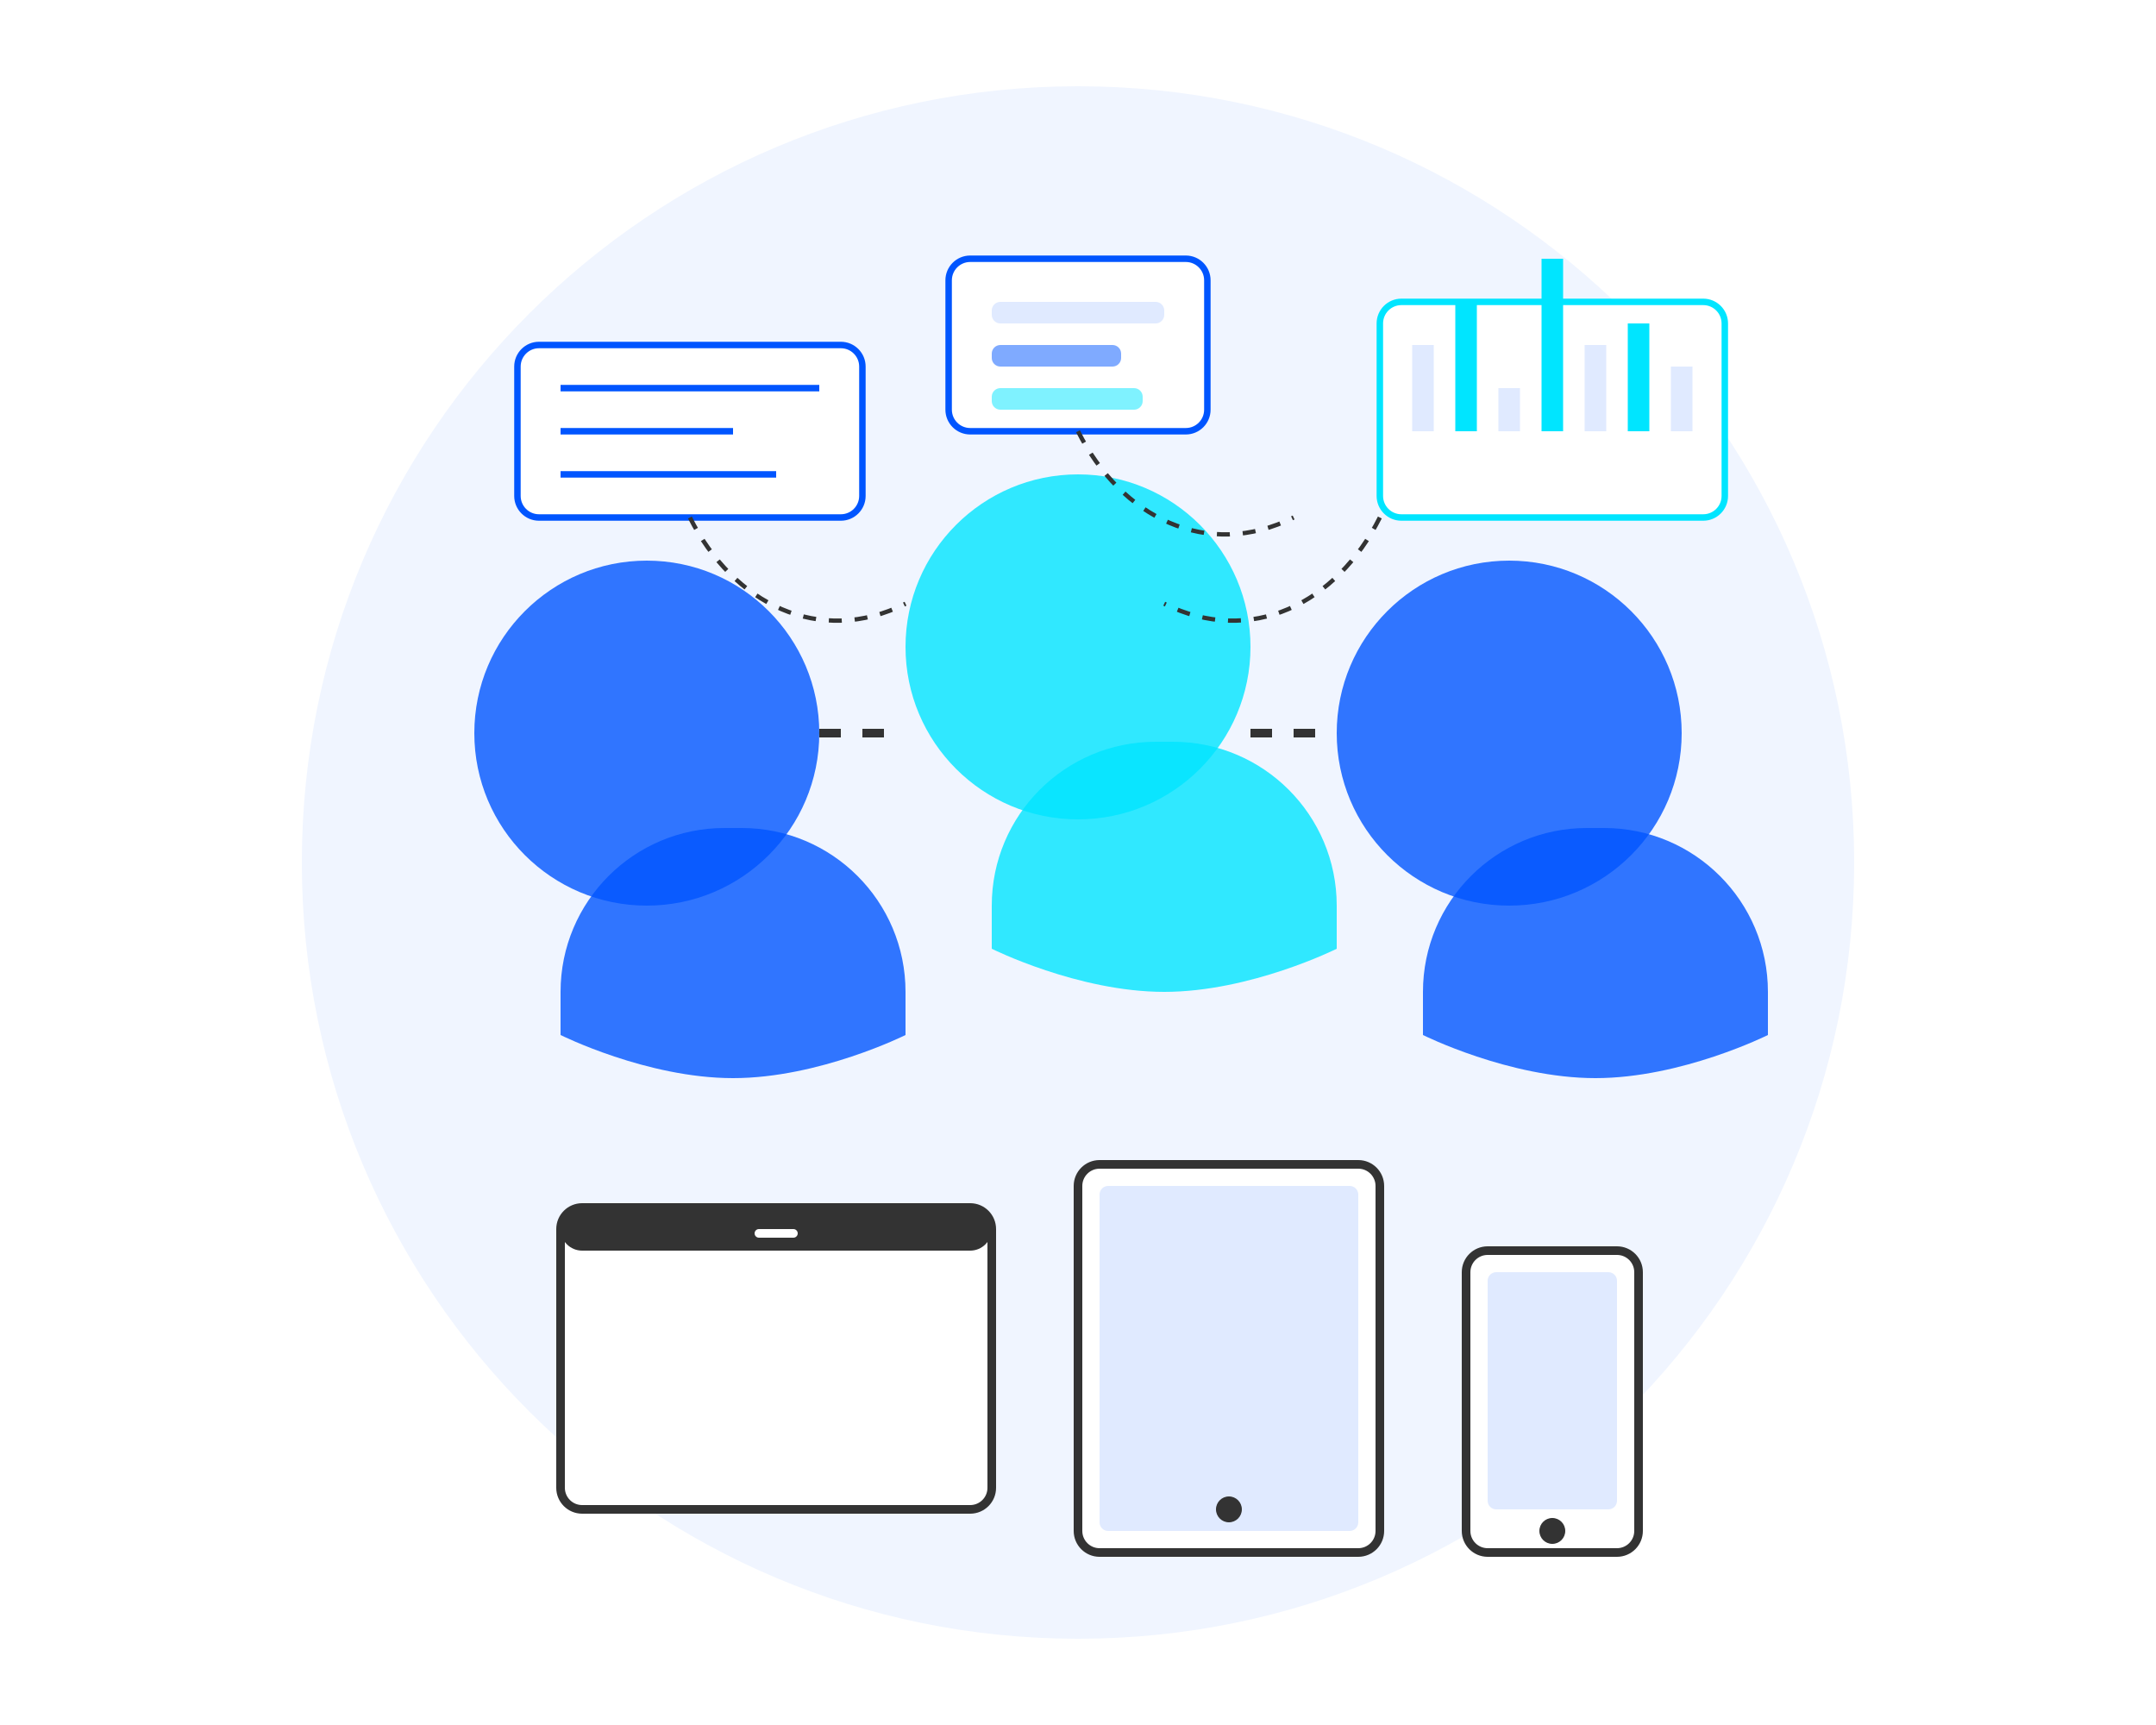
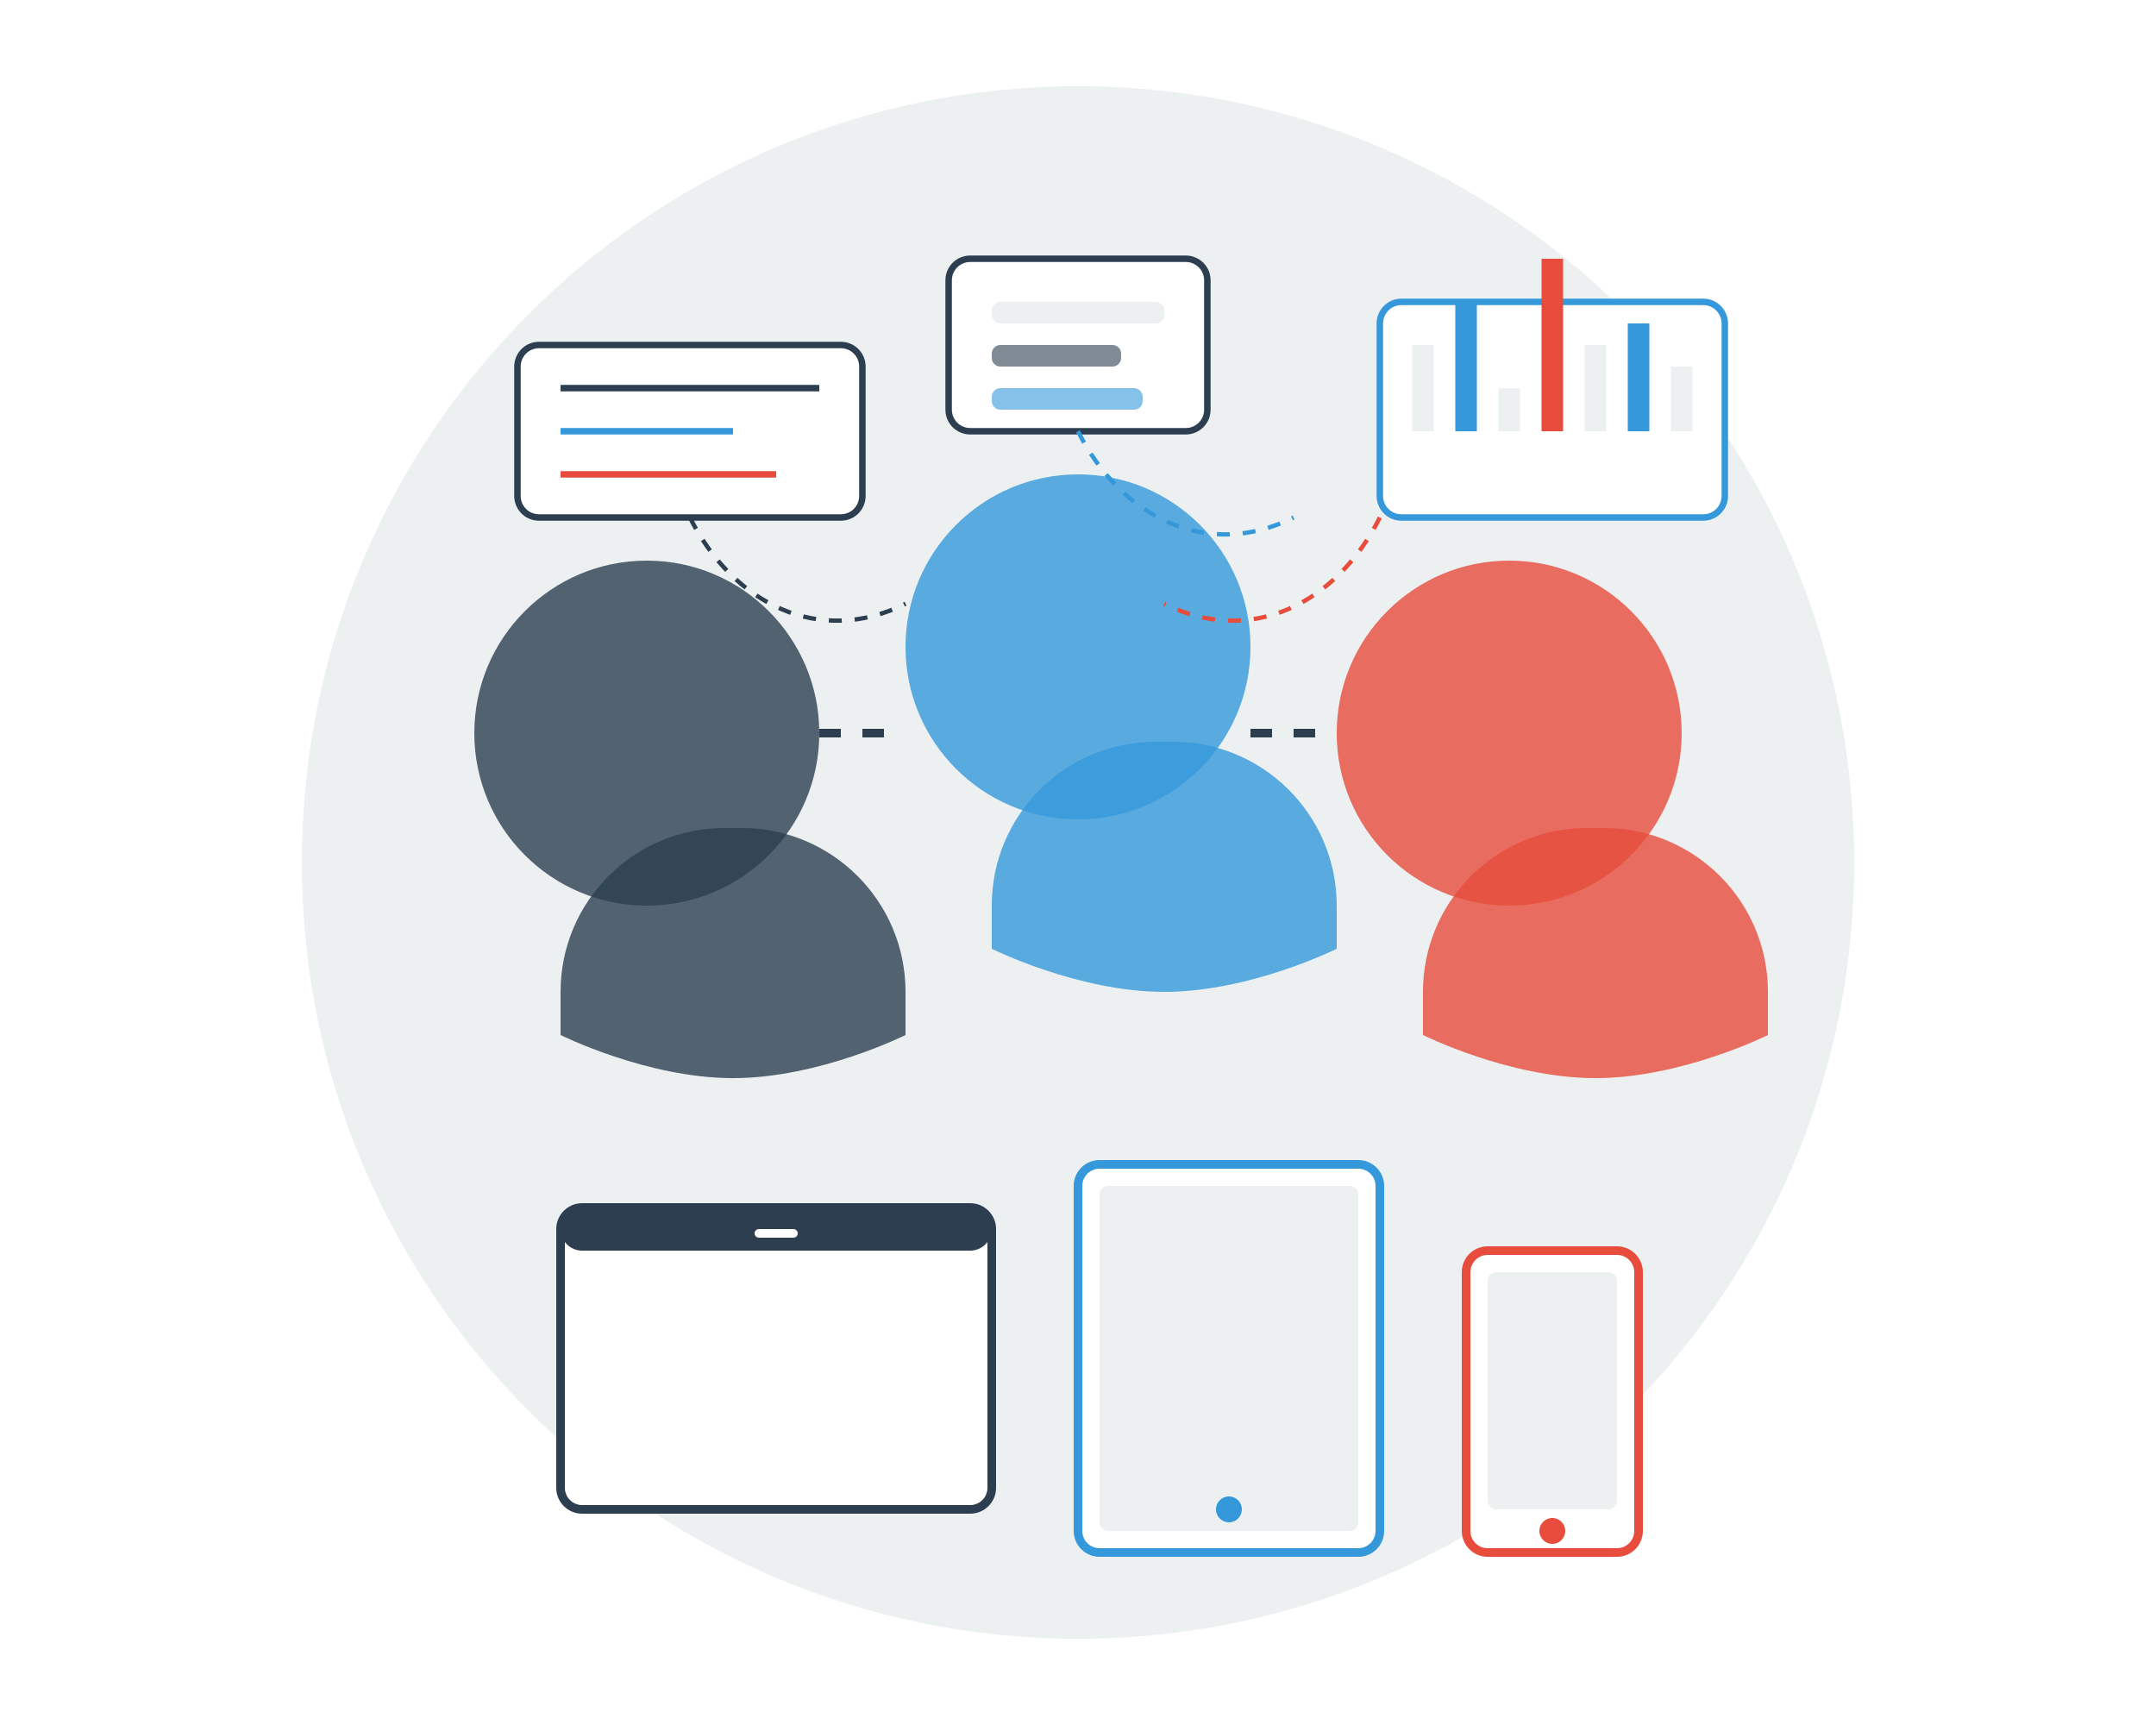
<svg xmlns="http://www.w3.org/2000/svg" width="500" height="400" viewBox="0 0 500 400" fill="none">
  <rect width="500" height="400" fill="white" />
-   <circle cx="250" cy="200" r="180" fill="#F0F5FF" />
-   <circle cx="150" cy="170" r="40" fill="#0055FF" opacity="0.8" />
-   <path d="M130 230C130 209.013 147.013 192 168 192H172C192.987 192 210 209.013 210 230V240C210 240 190 250 170 250C150 250 130 240 130 240V230Z" fill="#0055FF" opacity="0.8" />
-   <circle cx="250" cy="150" r="40" fill="#00E5FF" opacity="0.8" />
-   <path d="M230 210C230 189.013 247.013 172 268 172H272C292.987 172 310 189.013 310 210V220C310 220 290 230 270 230C250 230 230 220 230 220V210Z" fill="#00E5FF" opacity="0.8" />
-   <circle cx="350" cy="170" r="40" fill="#0055FF" opacity="0.8" />
-   <path d="M330 230C330 209.013 347.013 192 368 192H372C392.987 192 410 209.013 410 230V240C410 240 390 250 370 250C350 250 330 240 330 240V230Z" fill="#0055FF" opacity="0.8" />
-   <line x1="190" y1="170" x2="210" y2="170" stroke="#333333" stroke-width="2" stroke-dasharray="5 5" />
-   <line x1="290" y1="170" x2="310" y2="170" stroke="#333333" stroke-width="2" stroke-dasharray="5 5" />
-   <rect x="130" y="280" width="100" height="70" rx="5" fill="#FFFFFF" stroke="#333333" stroke-width="2" />
-   <rect x="130" y="280" width="100" height="10" rx="5" fill="#333333" />
+   <circle cx="250" cy="200" r="180" fill="#ecf0f1" />
+   <circle cx="150" cy="170" r="40" fill="#2c3e50" opacity="0.8" />
+   <path d="M130 230C130 209.013 147.013 192 168 192H172C192.987 192 210 209.013 210 230V240C210 240 190 250 170 250C150 250 130 240 130 240V230Z" fill="#2c3e50" opacity="0.8" />
+   <circle cx="250" cy="150" r="40" fill="#3498db" opacity="0.8" />
+   <path d="M230 210C230 189.013 247.013 172 268 172H272C292.987 172 310 189.013 310 210V220C310 220 290 230 270 230C250 230 230 220 230 220V210Z" fill="#3498db" opacity="0.8" />
+   <circle cx="350" cy="170" r="40" fill="#e74c3c" opacity="0.8" />
+   <path d="M330 230C330 209.013 347.013 192 368 192H372C392.987 192 410 209.013 410 230V240C410 240 390 250 370 250C350 250 330 240 330 240V230Z" fill="#e74c3c" opacity="0.8" />
+   <line x1="190" y1="170" x2="210" y2="170" stroke="#2c3e50" stroke-width="2" stroke-dasharray="5 5" />
+   <line x1="290" y1="170" x2="310" y2="170" stroke="#2c3e50" stroke-width="2" stroke-dasharray="5 5" />
+   <rect x="130" y="280" width="100" height="70" rx="5" fill="#FFFFFF" stroke="#2c3e50" stroke-width="2" />
+   <rect x="130" y="280" width="100" height="10" rx="5" fill="#2c3e50" />
  <rect x="175" y="285" width="10" height="2" rx="1" fill="white" />
-   <rect x="250" y="270" width="70" height="90" rx="5" fill="#FFFFFF" stroke="#333333" stroke-width="2" />
-   <rect x="255" y="275" width="60" height="80" rx="2" fill="#E0EAFF" />
-   <circle cx="285" cy="350" r="3" fill="#333333" />
-   <rect x="340" y="290" width="40" height="70" rx="5" fill="#FFFFFF" stroke="#333333" stroke-width="2" />
-   <rect x="345" y="295" width="30" height="55" rx="2" fill="#E0EAFF" />
-   <circle cx="360" cy="355" r="3" fill="#333333" />
-   <rect x="120" y="80" width="80" height="40" rx="5" fill="white" stroke="#0055FF" stroke-width="1.5" />
-   <line x1="130" y1="90" x2="190" y2="90" stroke="#0055FF" stroke-width="1.5" />
-   <line x1="130" y1="100" x2="170" y2="100" stroke="#0055FF" stroke-width="1.5" />
-   <line x1="130" y1="110" x2="180" y2="110" stroke="#0055FF" stroke-width="1.5" />
-   <rect x="320" y="70" width="80" height="50" rx="5" fill="white" stroke="#00E5FF" stroke-width="1.5" />
-   <line x1="330" y1="100" x2="330" y2="80" stroke="#E0EAFF" stroke-width="5" />
-   <line x1="340" y1="100" x2="340" y2="70" stroke="#00E5FF" stroke-width="5" />
-   <line x1="350" y1="100" x2="350" y2="90" stroke="#E0EAFF" stroke-width="5" />
-   <line x1="360" y1="100" x2="360" y2="60" stroke="#00E5FF" stroke-width="5" />
-   <line x1="370" y1="100" x2="370" y2="80" stroke="#E0EAFF" stroke-width="5" />
-   <line x1="380" y1="100" x2="380" y2="75" stroke="#00E5FF" stroke-width="5" />
-   <line x1="390" y1="100" x2="390" y2="85" stroke="#E0EAFF" stroke-width="5" />
-   <rect x="220" y="60" width="60" height="40" rx="5" fill="white" stroke="#0055FF" stroke-width="1.5" />
-   <rect x="230" y="70" width="40" height="5" rx="2" fill="#E0EAFF" />
-   <rect x="230" y="80" width="30" height="5" rx="2" fill="#0055FF" opacity="0.5" />
-   <rect x="230" y="90" width="35" height="5" rx="2" fill="#00E5FF" opacity="0.5" />
-   <path d="M160 120C170 140 190 150 210 140" stroke="#333333" stroke-width="1" stroke-dasharray="3 3" />
-   <path d="M250 100C260 120 280 130 300 120" stroke="#333333" stroke-width="1" stroke-dasharray="3 3" />
-   <path d="M320 120C310 140 290 150 270 140" stroke="#333333" stroke-width="1" stroke-dasharray="3 3" />
+   <rect x="250" y="270" width="70" height="90" rx="5" fill="#FFFFFF" stroke="#3498db" stroke-width="2" />
+   <rect x="255" y="275" width="60" height="80" rx="2" fill="#ecf0f1" />
+   <circle cx="285" cy="350" r="3" fill="#3498db" />
+   <rect x="340" y="290" width="40" height="70" rx="5" fill="#FFFFFF" stroke="#e74c3c" stroke-width="2" />
+   <rect x="345" y="295" width="30" height="55" rx="2" fill="#ecf0f1" />
+   <circle cx="360" cy="355" r="3" fill="#e74c3c" />
+   <rect x="120" y="80" width="80" height="40" rx="5" fill="white" stroke="#2c3e50" stroke-width="1.5" />
+   <line x1="130" y1="90" x2="190" y2="90" stroke="#2c3e50" stroke-width="1.5" />
+   <line x1="130" y1="100" x2="170" y2="100" stroke="#3498db" stroke-width="1.5" />
+   <line x1="130" y1="110" x2="180" y2="110" stroke="#e74c3c" stroke-width="1.5" />
+   <rect x="320" y="70" width="80" height="50" rx="5" fill="white" stroke="#3498db" stroke-width="1.5" />
+   <line x1="330" y1="100" x2="330" y2="80" stroke="#ecf0f1" stroke-width="5" />
+   <line x1="340" y1="100" x2="340" y2="70" stroke="#3498db" stroke-width="5" />
+   <line x1="350" y1="100" x2="350" y2="90" stroke="#ecf0f1" stroke-width="5" />
+   <line x1="360" y1="100" x2="360" y2="60" stroke="#e74c3c" stroke-width="5" />
+   <line x1="370" y1="100" x2="370" y2="80" stroke="#ecf0f1" stroke-width="5" />
+   <line x1="380" y1="100" x2="380" y2="75" stroke="#3498db" stroke-width="5" />
+   <line x1="390" y1="100" x2="390" y2="85" stroke="#ecf0f1" stroke-width="5" />
+   <rect x="220" y="60" width="60" height="40" rx="5" fill="white" stroke="#2c3e50" stroke-width="1.5" />
+   <rect x="230" y="70" width="40" height="5" rx="2" fill="#ecf0f1" />
+   <rect x="230" y="80" width="30" height="5" rx="2" fill="#2c3e50" opacity="0.6" />
+   <rect x="230" y="90" width="35" height="5" rx="2" fill="#3498db" opacity="0.6" />
+   <path d="M160 120C170 140 190 150 210 140" stroke="#2c3e50" stroke-width="1" stroke-dasharray="3 3" />
+   <path d="M250 100C260 120 280 130 300 120" stroke="#3498db" stroke-width="1" stroke-dasharray="3 3" />
+   <path d="M320 120C310 140 290 150 270 140" stroke="#e74c3c" stroke-width="1" stroke-dasharray="3 3" />
</svg>
